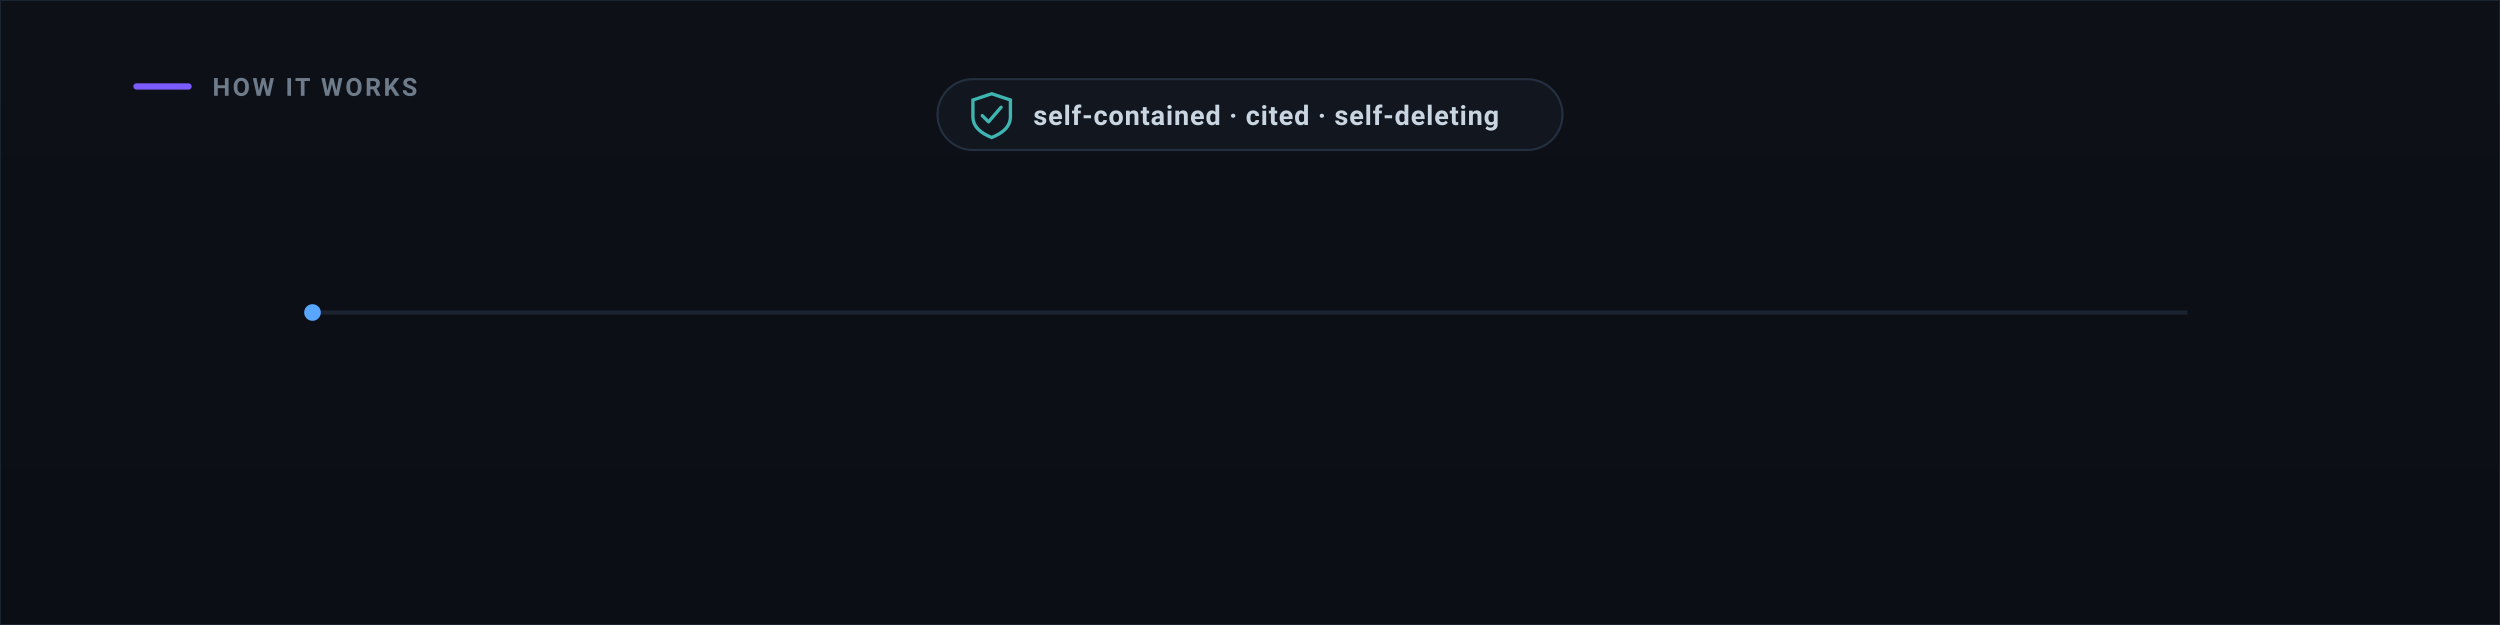
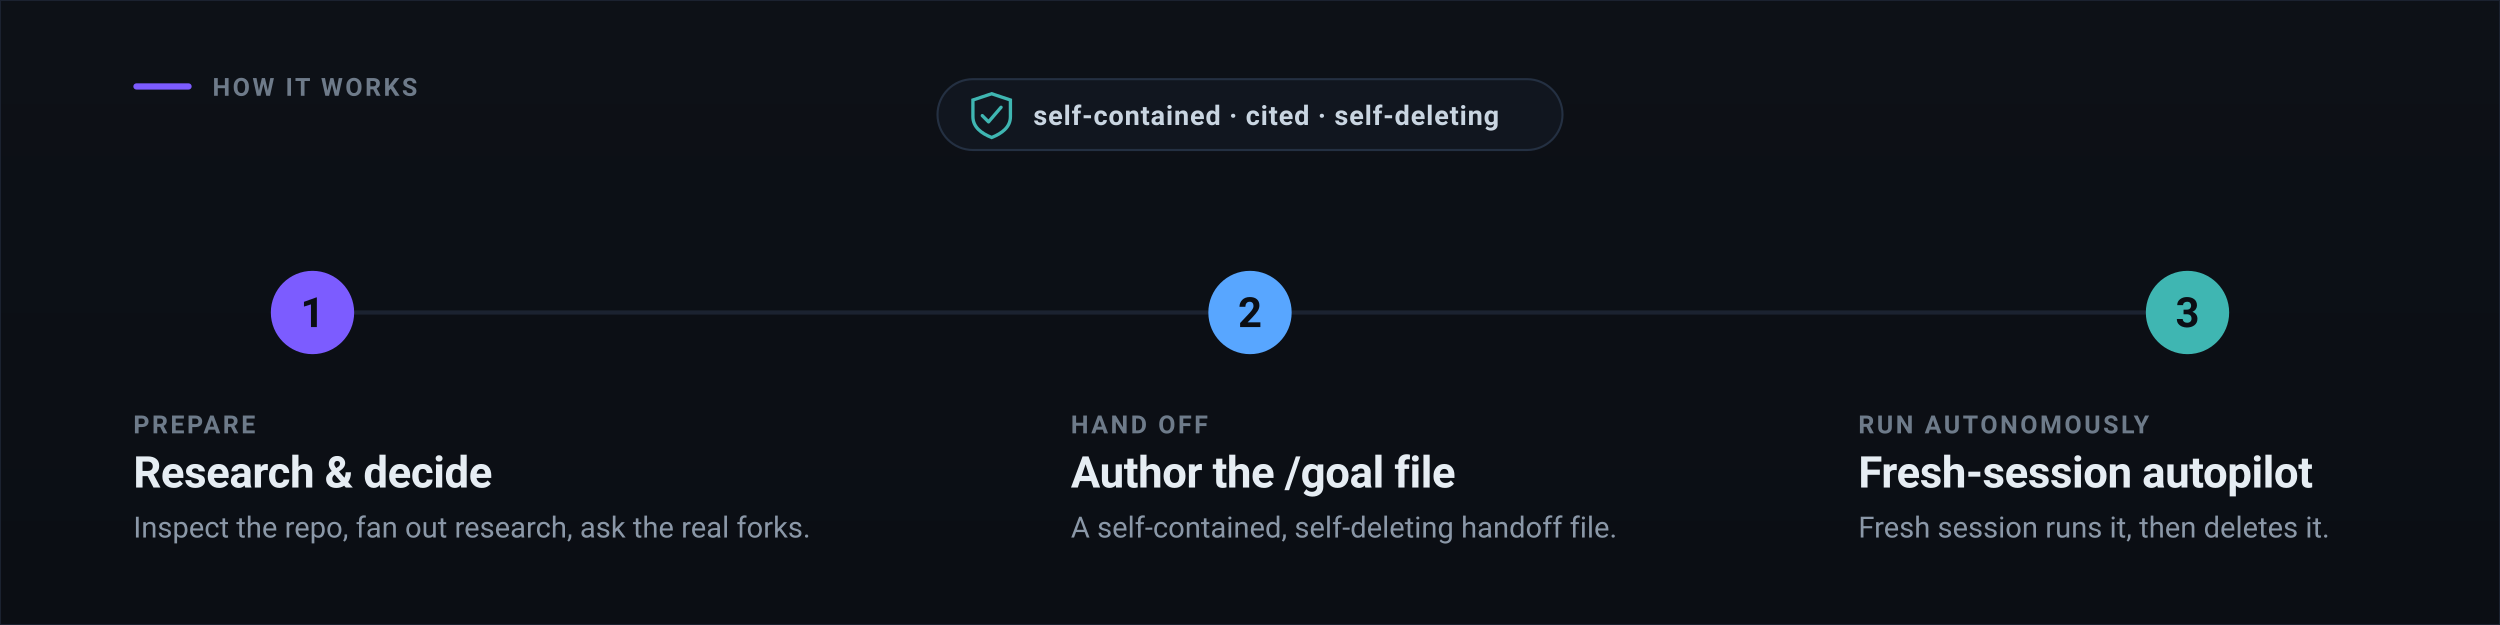
<svg xmlns="http://www.w3.org/2000/svg" viewBox="0 0 1200 300" width="1200" height="300" role="img" aria-labelledby="t d" font-family="-apple-system, BlinkMacSystemFont, 'Segoe UI', Roboto, Helvetica, Arial, sans-serif">
  <defs>
    <linearGradient id="bg" x1="0" y1="0" x2="0" y2="1">
      <stop offset="0" stop-color="#0D1117" />
      <stop offset="1" stop-color="#0B0E14" />
    </linearGradient>
    <linearGradient id="flow" x1="0" y1="0" x2="1" y2="0">
      <stop offset="0" stop-color="#7C5CFF" />
      <stop offset="0.5" stop-color="#58A6FF" />
      <stop offset="1" stop-color="#3FB6B2" />
    </linearGradient>
    <style>
      .num   { fill:#0B0E14; font-size:20px; font-weight:700; }
      .head  { fill:#E6EDF3; font-size:21px; font-weight:600; letter-spacing:-0.2px; }
      .body  { fill:#8B98A8; font-size:14px; font-weight:400; }
      .eyebr { fill:#6E7B8A; font-size:12px; font-weight:600; letter-spacing:1.2px; }
      .badge { fill:#C9D5E1; font-size:13px; font-weight:600; letter-spacing:0.4px; }
-       .step  { opacity:0; }
+       /* base opacity:1 so the steps are visible even where CSS animation is ignored (npm, some unfurls);
+          the reveal animation drives the staggered fade in animating renderers like GitHub */
+       .step  { opacity:1; }
      @keyframes reveal {
        0%   { opacity:0; transform: translateX(-10px); }
        8%   { opacity:1; transform: translateX(0); }
        86%  { opacity:1; transform: translateX(0); }
        100% { opacity:0; transform: translateX(0); }
      }
      #s1 { animation: reveal 12s ease-in-out infinite;        }
      #s2 { animation: reveal 12s ease-in-out infinite -8.7s;  }
      #s3 { animation: reveal 12s ease-in-out infinite -7.4s;  }
      @keyframes breathe { 0%,100%{opacity:0.55} 50%{opacity:1} }
      .badgepulse { animation: breathe 6s ease-in-out infinite; }
    </style>
  </defs>
  <rect width="1200" height="300" fill="url(#bg)" />
  <rect width="1200" height="300" fill="none" stroke="#1B2230" stroke-width="1" />
  <rect x="64" y="40" width="28" height="3" rx="1.5" fill="#7C5CFF" />
  <text x="102" y="46" class="eyebr">HOW IT WORKS</text>
  <line x1="150" y1="150" x2="1050" y2="150" stroke="#1B2230" stroke-width="2" />
  <line x1="150" y1="150" x2="1050" y2="150" stroke="url(#flow)" stroke-width="2" stroke-linecap="round" stroke-dasharray="14 900">
    <animate attributeName="stroke-dashoffset" values="900;-14" dur="12s" repeatCount="indefinite" calcMode="linear" />
  </line>
  <circle cx="150" cy="150" r="4" fill="#58A6FF">
    <animate attributeName="cx" values="150;1050;1050" keyTimes="0;0.9;1" dur="12s" repeatCount="indefinite" calcMode="spline" keySplines="0.45 0 0.55 1;0 0 1 1" />
    <animate attributeName="opacity" values="0;1;1;0;0" keyTimes="0;0.05;0.86;0.92;1" dur="12s" repeatCount="indefinite" />
  </circle>
  <g id="s1" class="step">
    <circle cx="150" cy="150" r="20" fill="#7C5CFF" />
    <text x="150" y="157" text-anchor="middle" class="num">1</text>
    <text x="64" y="208" class="eyebr">PREPARE</text>
    <text x="64" y="234" class="head">Research &amp; decide</text>
-     <text x="64" y="258" class="body">Inspect the project, fan out research, ask only the real decisions.</text>
+     <text x="64" y="258" class="body">Inspect the repo, fan out research, ask the real forks.</text>
  </g>
  <g id="s2" class="step">
    <circle cx="600" cy="150" r="20" fill="#58A6FF" />
    <text x="600" y="157" text-anchor="middle" class="num">2</text>
    <text x="514" y="208" class="eyebr">HAND OFF</text>
    <text x="514" y="234" class="head">Author the /goal file</text>
-     <text x="514" y="258" class="body">Self-contained &amp; self-deleting; prints /clear + /goal &lt;path&gt;.</text>
+     <text x="514" y="258" class="body">A self-contained, self-deleting handoff file.</text>
  </g>
  <g id="s3" class="step">
    <circle cx="1050" cy="150" r="20" fill="#3FB6B2" />
    <text x="1050" y="157" text-anchor="middle" class="num">3</text>
    <text x="892" y="208" class="eyebr">RUN AUTONOMOUSLY</text>
    <text x="892" y="234" class="head">Fresh-session autopilot</text>
-     <text x="892" y="258" class="body">Full context: fans out agents, verifies, tests, deletes the file.</text>
+     <text x="892" y="258" class="body">Fresh session runs it, then deletes it.</text>
  </g>
  <g transform="translate(450,38)" class="badgepulse">
    <rect x="0" y="0" width="300" height="34" rx="17" fill="#11161F" stroke="#243042" />
    <g transform="translate(16,7)" stroke="#3FB6B2" stroke-width="1.6" fill="none">
      <path d="M10 0 L19 3 V11 C19 16 15 19 10 21 C5 19 1 16 1 11 V3 Z" />
      <path d="M5.5 10.5 l3 3 l6 -7" stroke="#3FB6B2" stroke-linecap="round" stroke-linejoin="round" />
    </g>
    <text x="46" y="22" class="badge">self-contained · cited · self-deleting</text>
  </g>
</svg>
